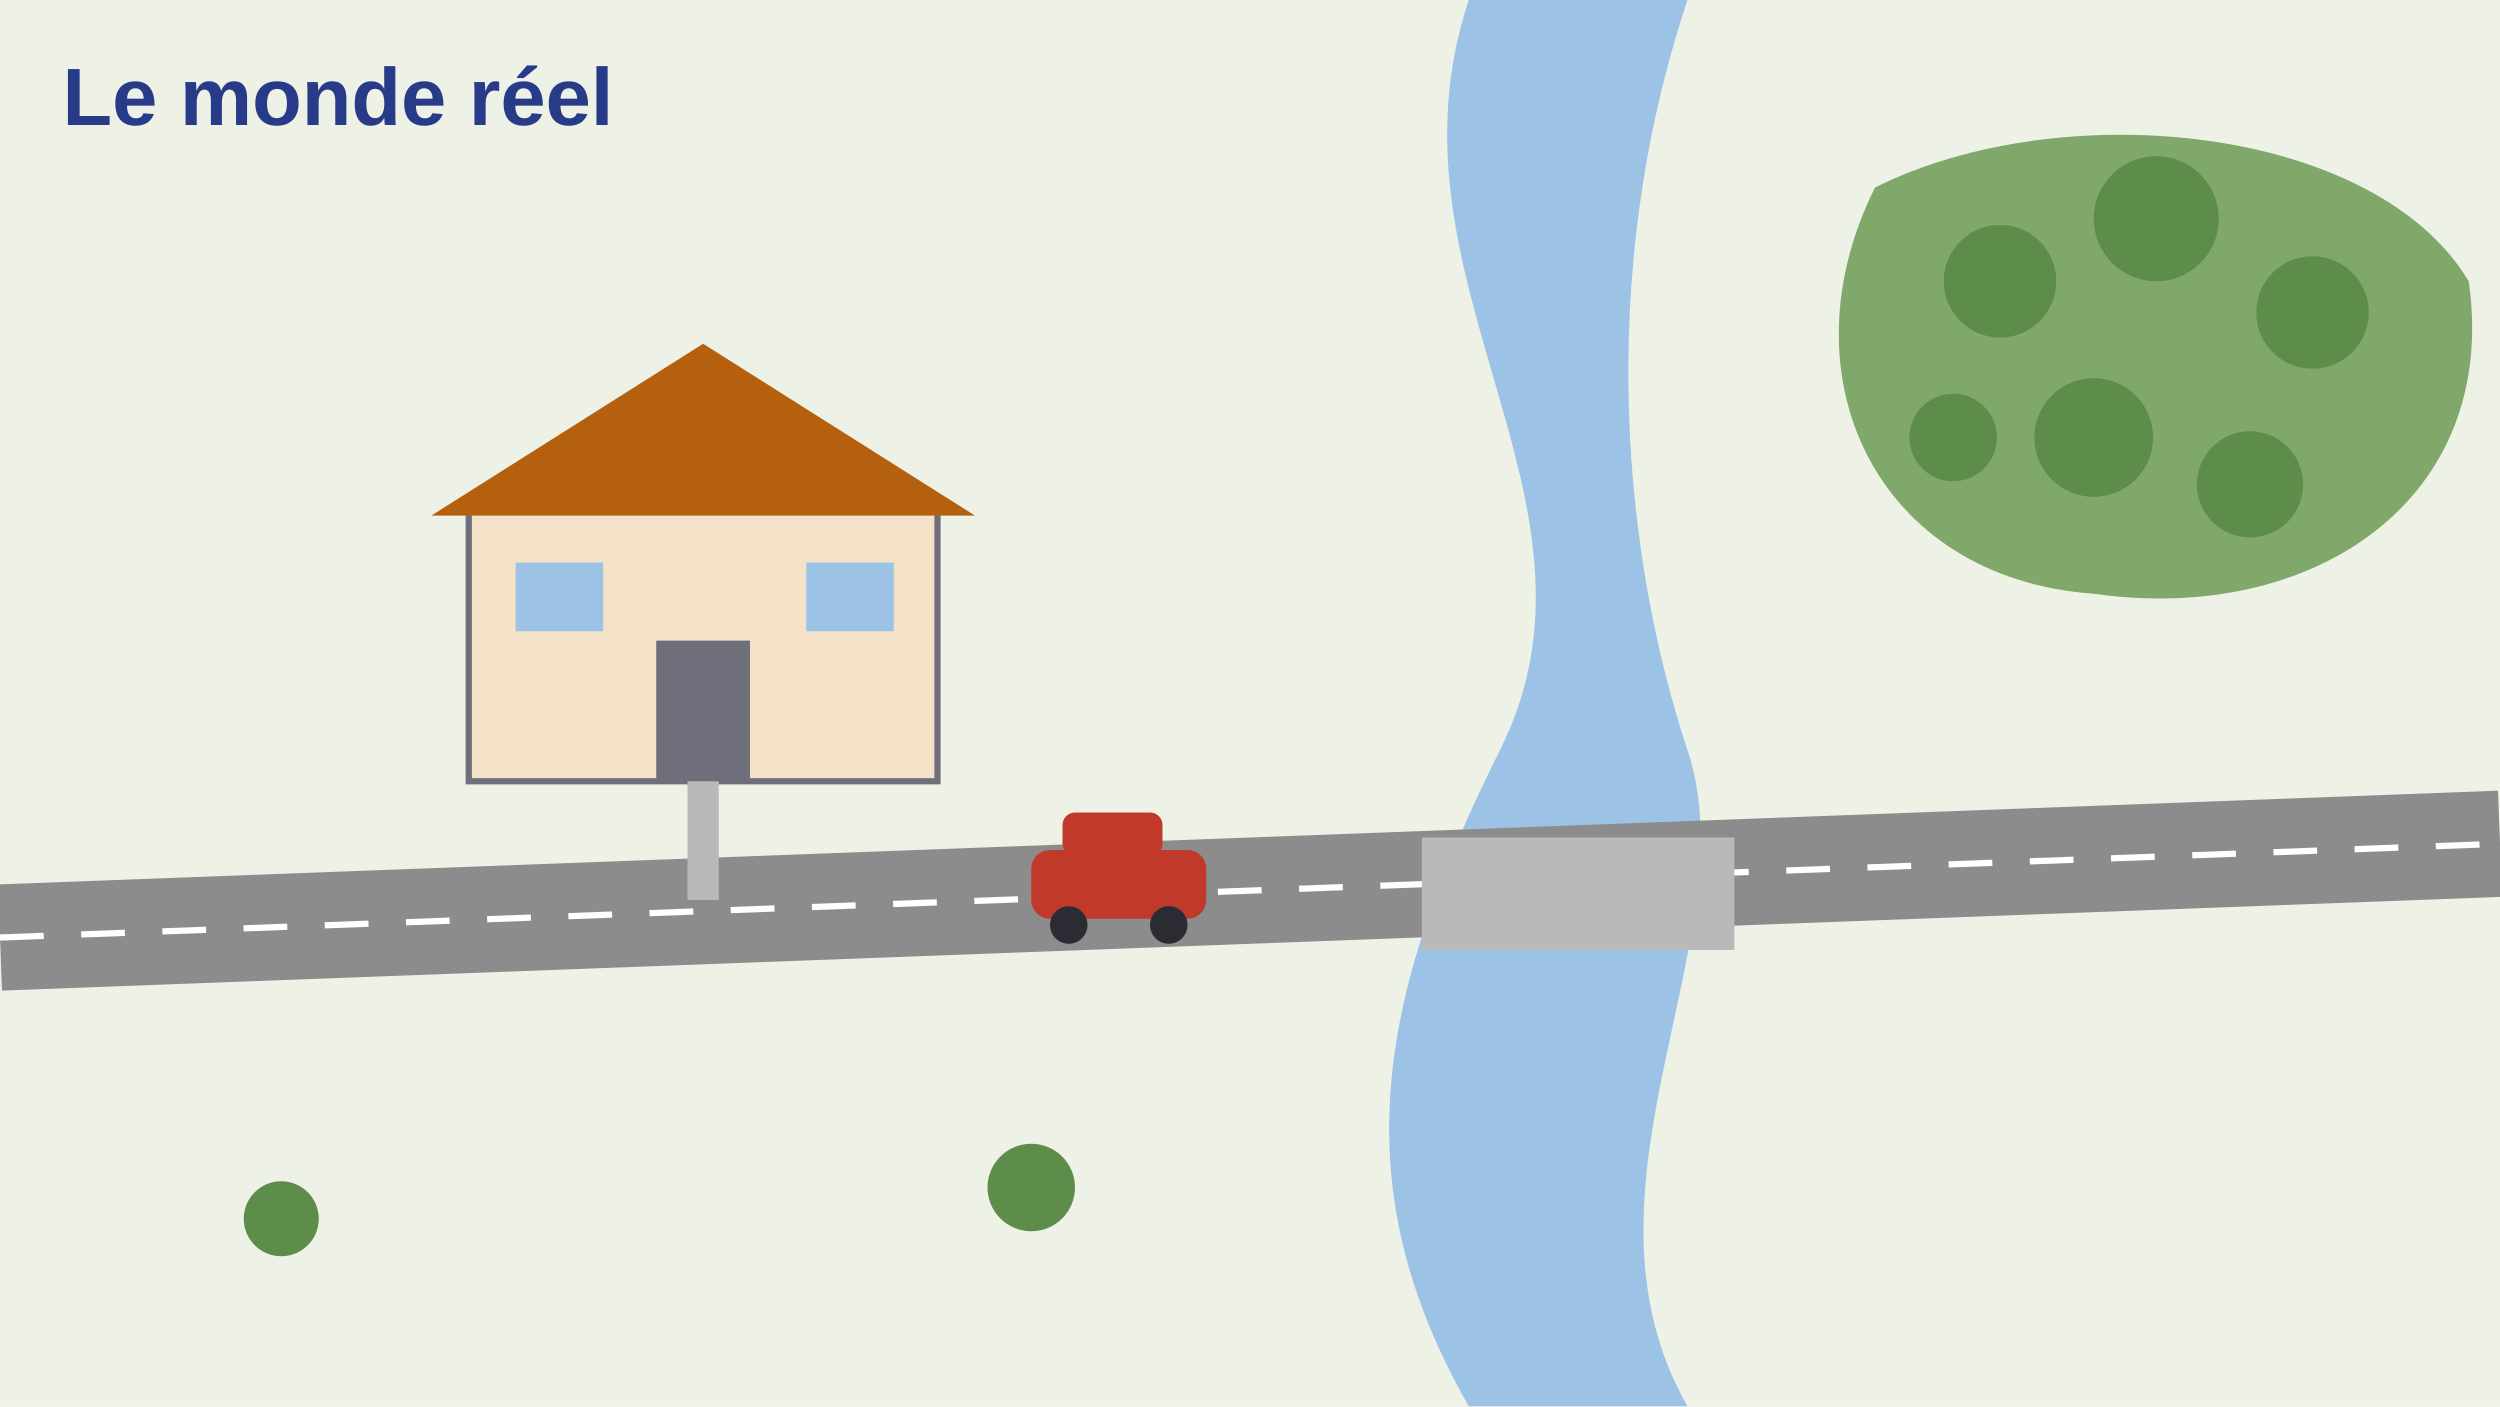
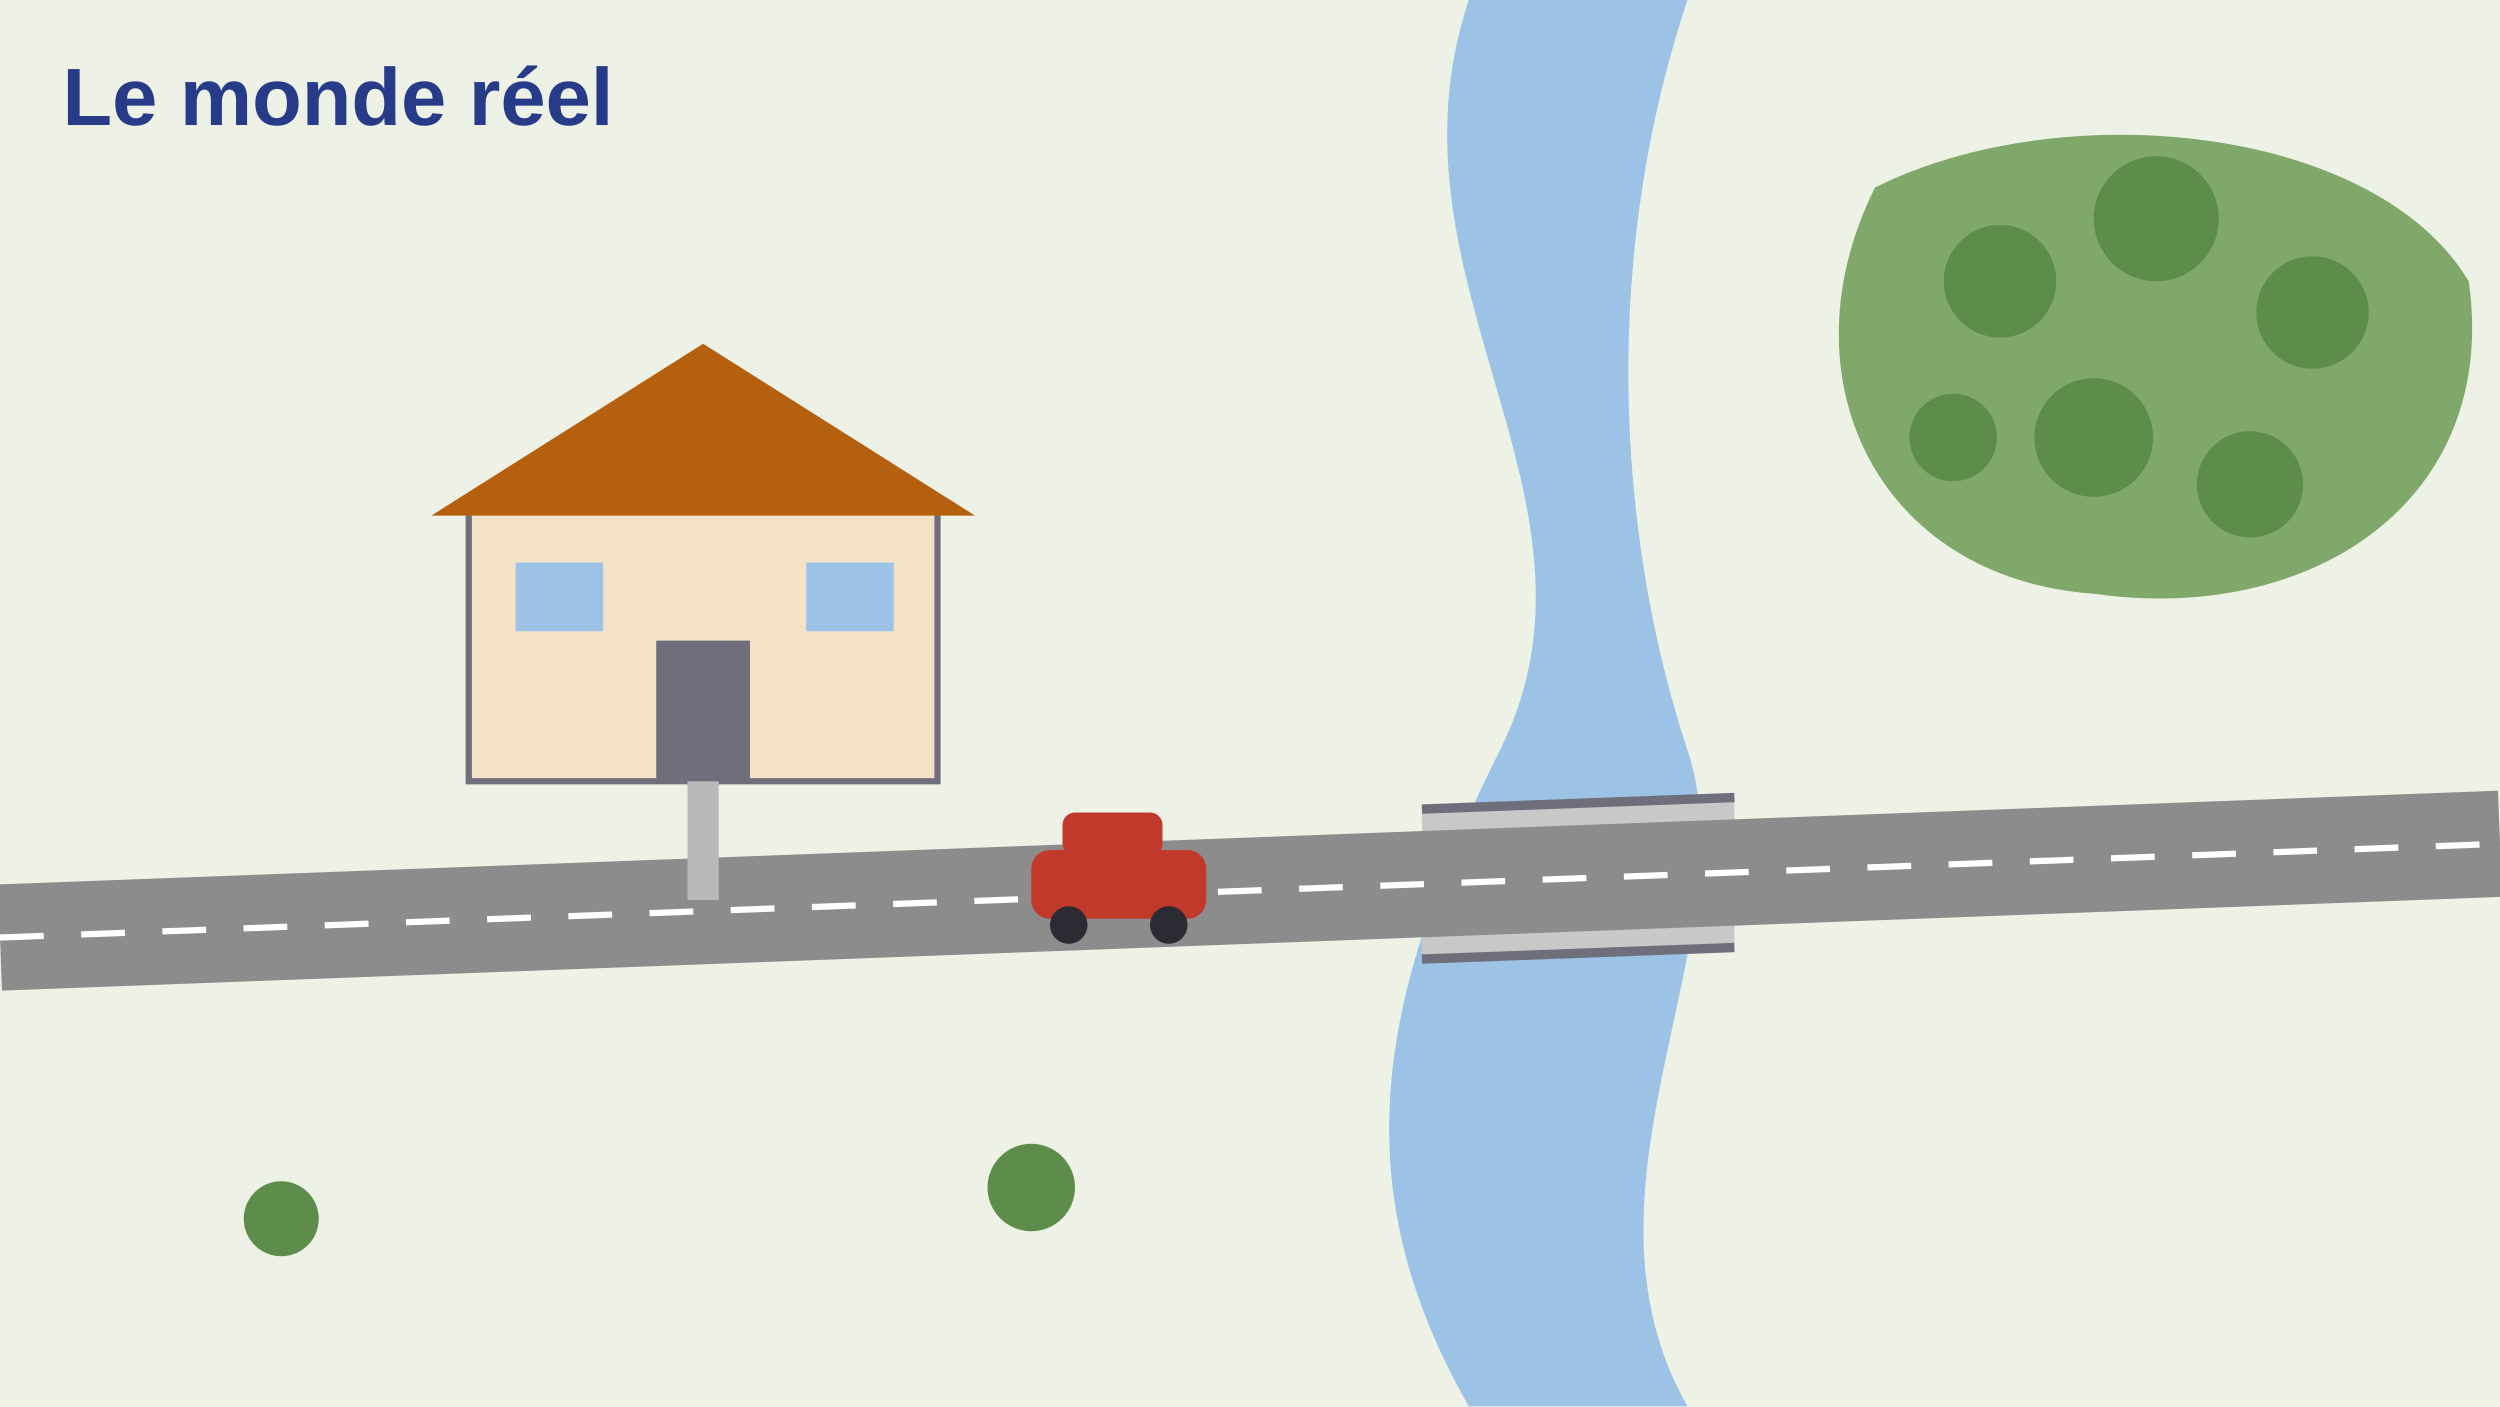
<svg xmlns="http://www.w3.org/2000/svg" width="800" height="450" viewBox="0 0 800 450" role="img" aria-label="Le monde réel : une maison, une route, une rivière, une forêt, des arbres isolés, une voiture">
  <rect width="800" height="450" fill="#EEF2E6" />
  <path d="M470 0 C 440 90 520 160 480 240 S 430 380 470 450 L 540 450 C 500 380 560 300 540 240 S 510 90 540 0 Z" fill="#9CC3E6" />
+   <path d="M455 258.9 L555 255.2 L555 303.2 L455 306.9 Z" fill="#C8C8C8" />
  <path d="M0 300 L800 270" stroke="#8C8C8C" stroke-width="34" />
  <path d="M0 300 L800 270" stroke="#FFFFFF" stroke-width="2" stroke-dasharray="14 12" />
+   <path d="M455 258.9 L555 255.2 M455 306.9 L555 303.2" stroke="#6E6F7A" stroke-width="3" />
  <path d="M600 60 C 660 30 760 40 790 90 C 800 160 740 200 670 190 C 600 185 570 120 600 60 Z" fill="#7FA86A" />
  <g fill="#5E8C4A">
    <circle cx="640" cy="90" r="18" />
    <circle cx="690" cy="70" r="20" />
    <circle cx="740" cy="100" r="18" />
    <circle cx="670" cy="140" r="19" />
    <circle cx="720" cy="155" r="17" />
    <circle cx="625" cy="140" r="14" />
  </g>
  <g fill="#5E8C4A">
    <circle cx="330" cy="380" r="14" />
    <circle cx="90" cy="390" r="12" />
  </g>
  <path d="M300 300 v-0" />
  <g transform="translate(150,110)">
    <rect x="0" y="50" width="150" height="90" fill="#F3E2C7" stroke="#6E6F7A" stroke-width="2" />
    <path d="M-12 55 L75 0 L162 55 Z" fill="#B5600E" />
    <rect x="60" y="95" width="30" height="45" fill="#6E6F7A" />
    <rect x="15" y="70" width="28" height="22" fill="#9CC3E6" />
    <rect x="108" y="70" width="28" height="22" fill="#9CC3E6" />
  </g>
  <path d="M225 250 L225 288" stroke="#B9B9B9" stroke-width="10" />
  <g transform="translate(330,272)">
    <rect x="0" y="0" width="56" height="22" rx="6" fill="#C0392B" />
    <rect x="10" y="-12" width="32" height="14" rx="4" fill="#C0392B" />
    <circle cx="12" cy="24" r="6" fill="#2B2B33" />
    <circle cx="44" cy="24" r="6" fill="#2B2B33" />
  </g>
-   <rect x="455" y="268" width="100" height="36" fill="#B9B9B9" />
  <text x="20" y="40" font-family="Raleway, Arial, sans-serif" font-weight="700" font-size="26" fill="#283B89">Le monde réel</text>
</svg>
